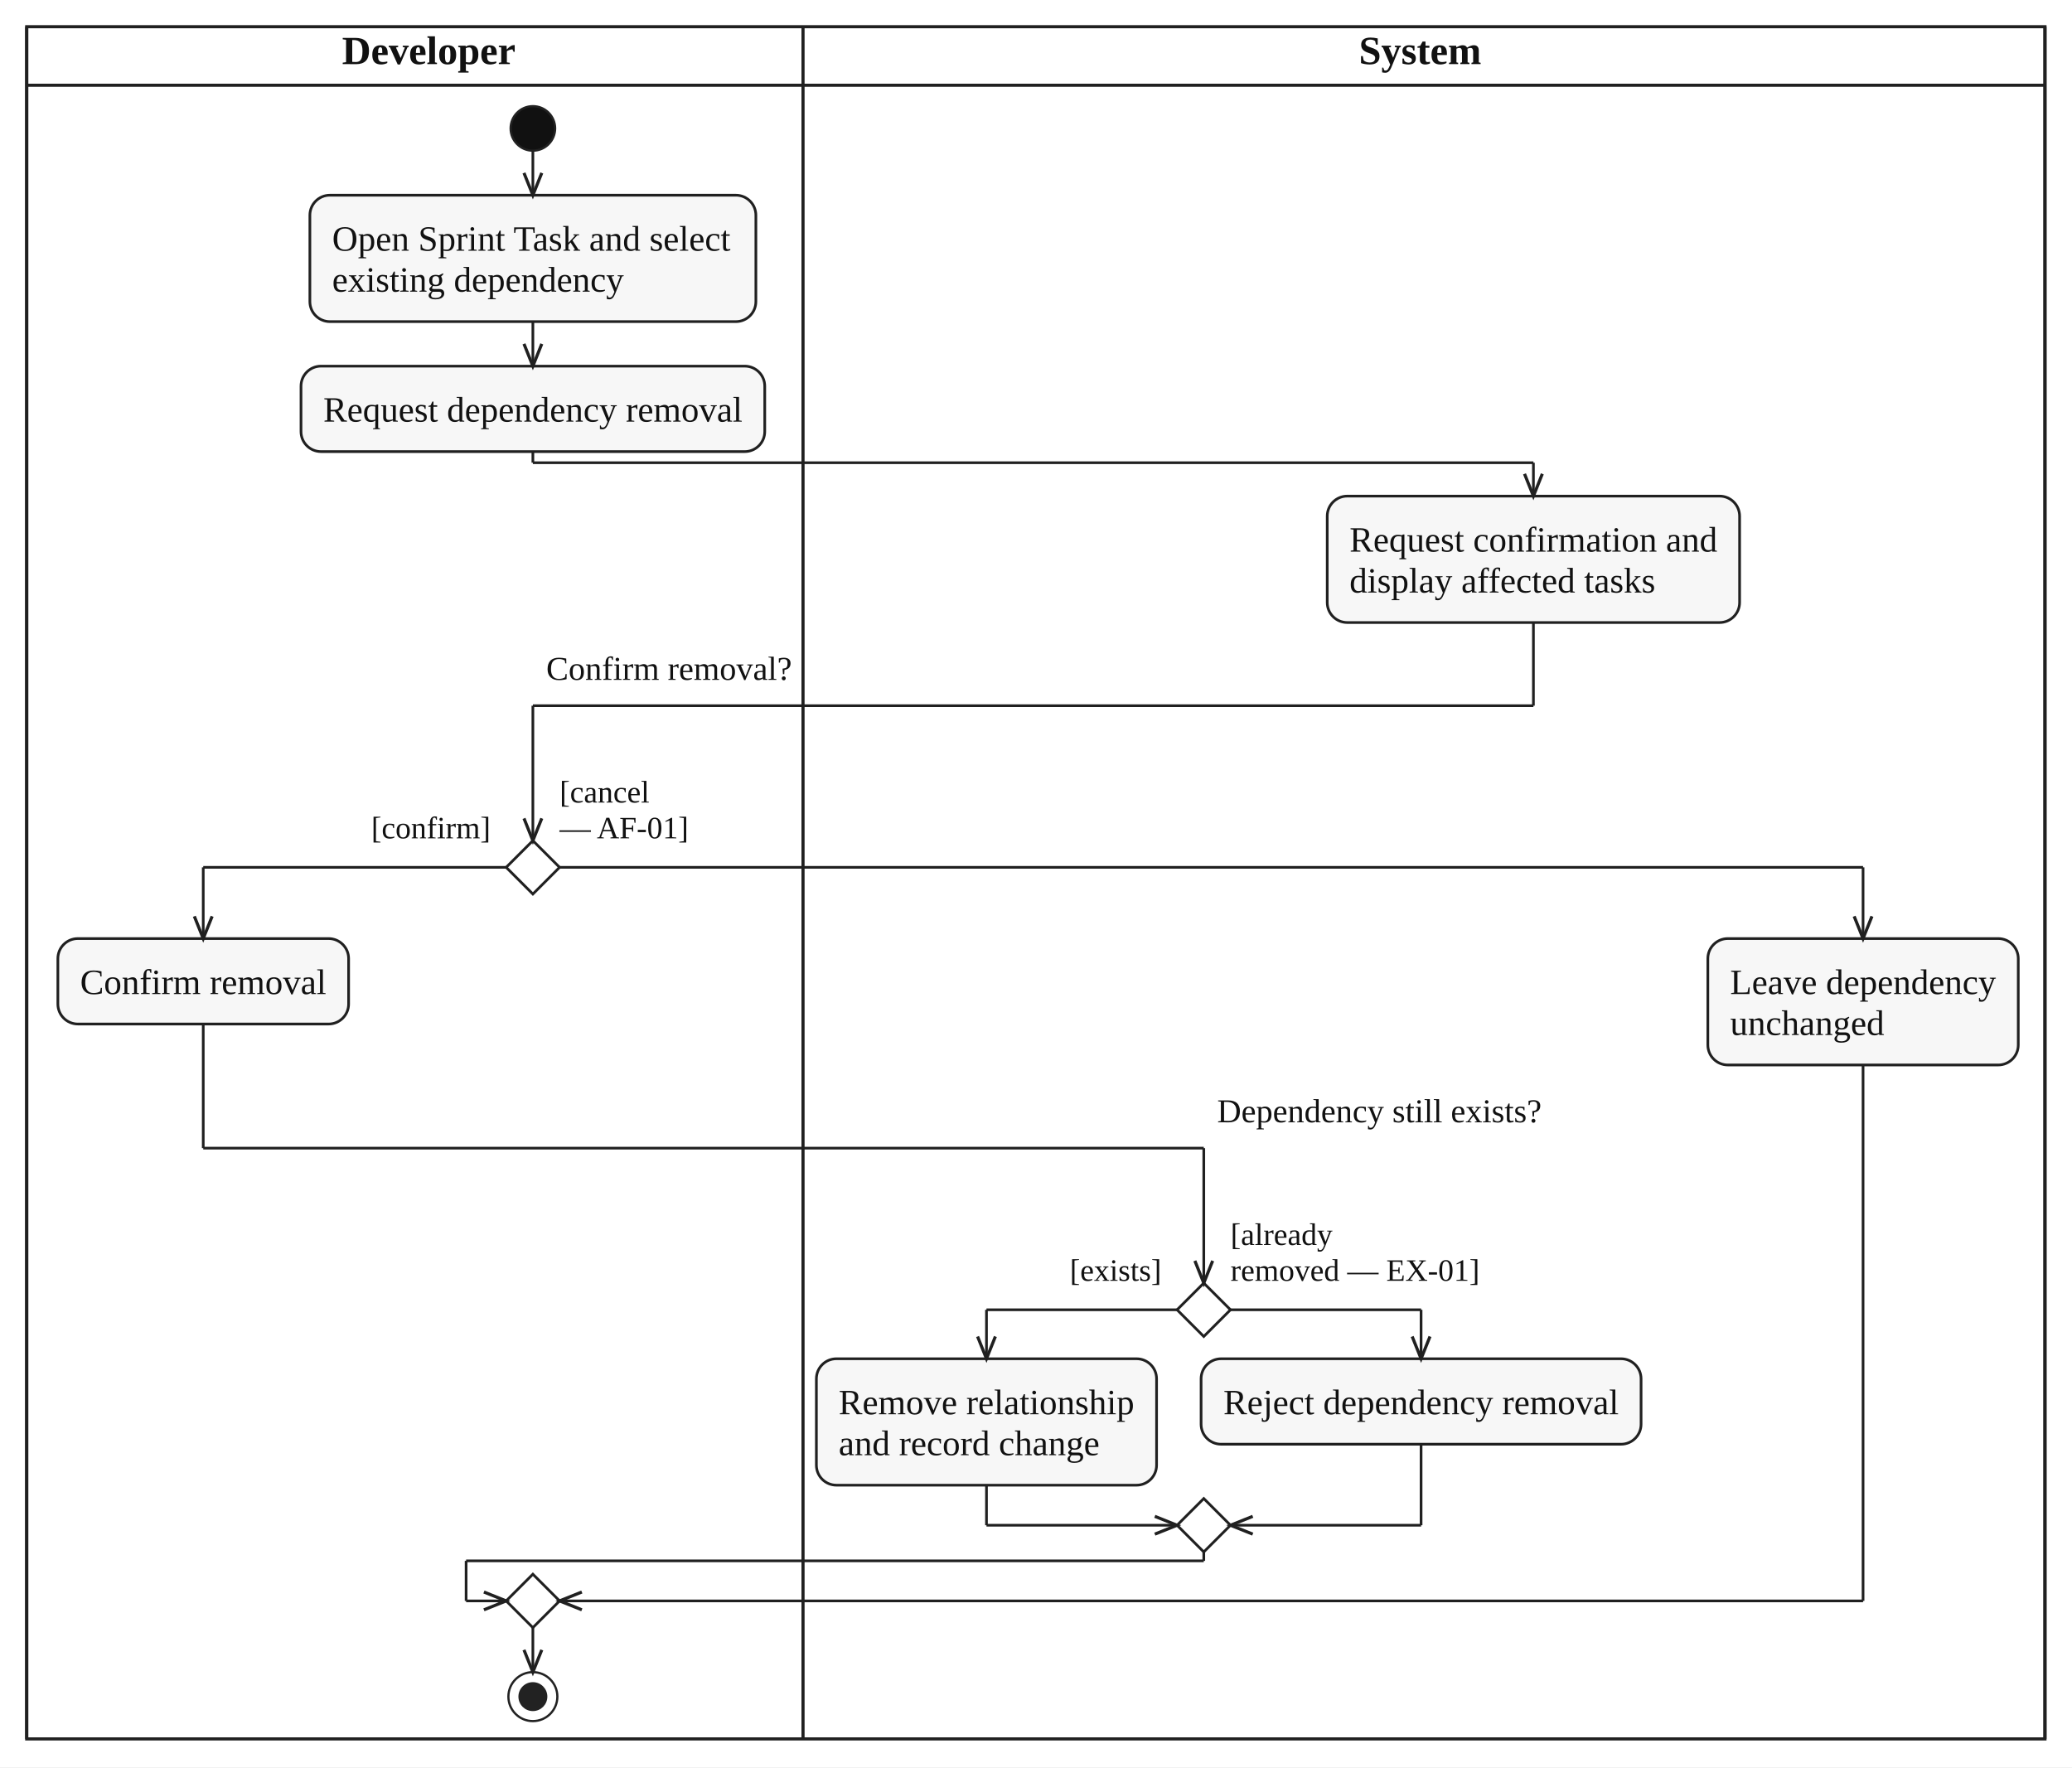
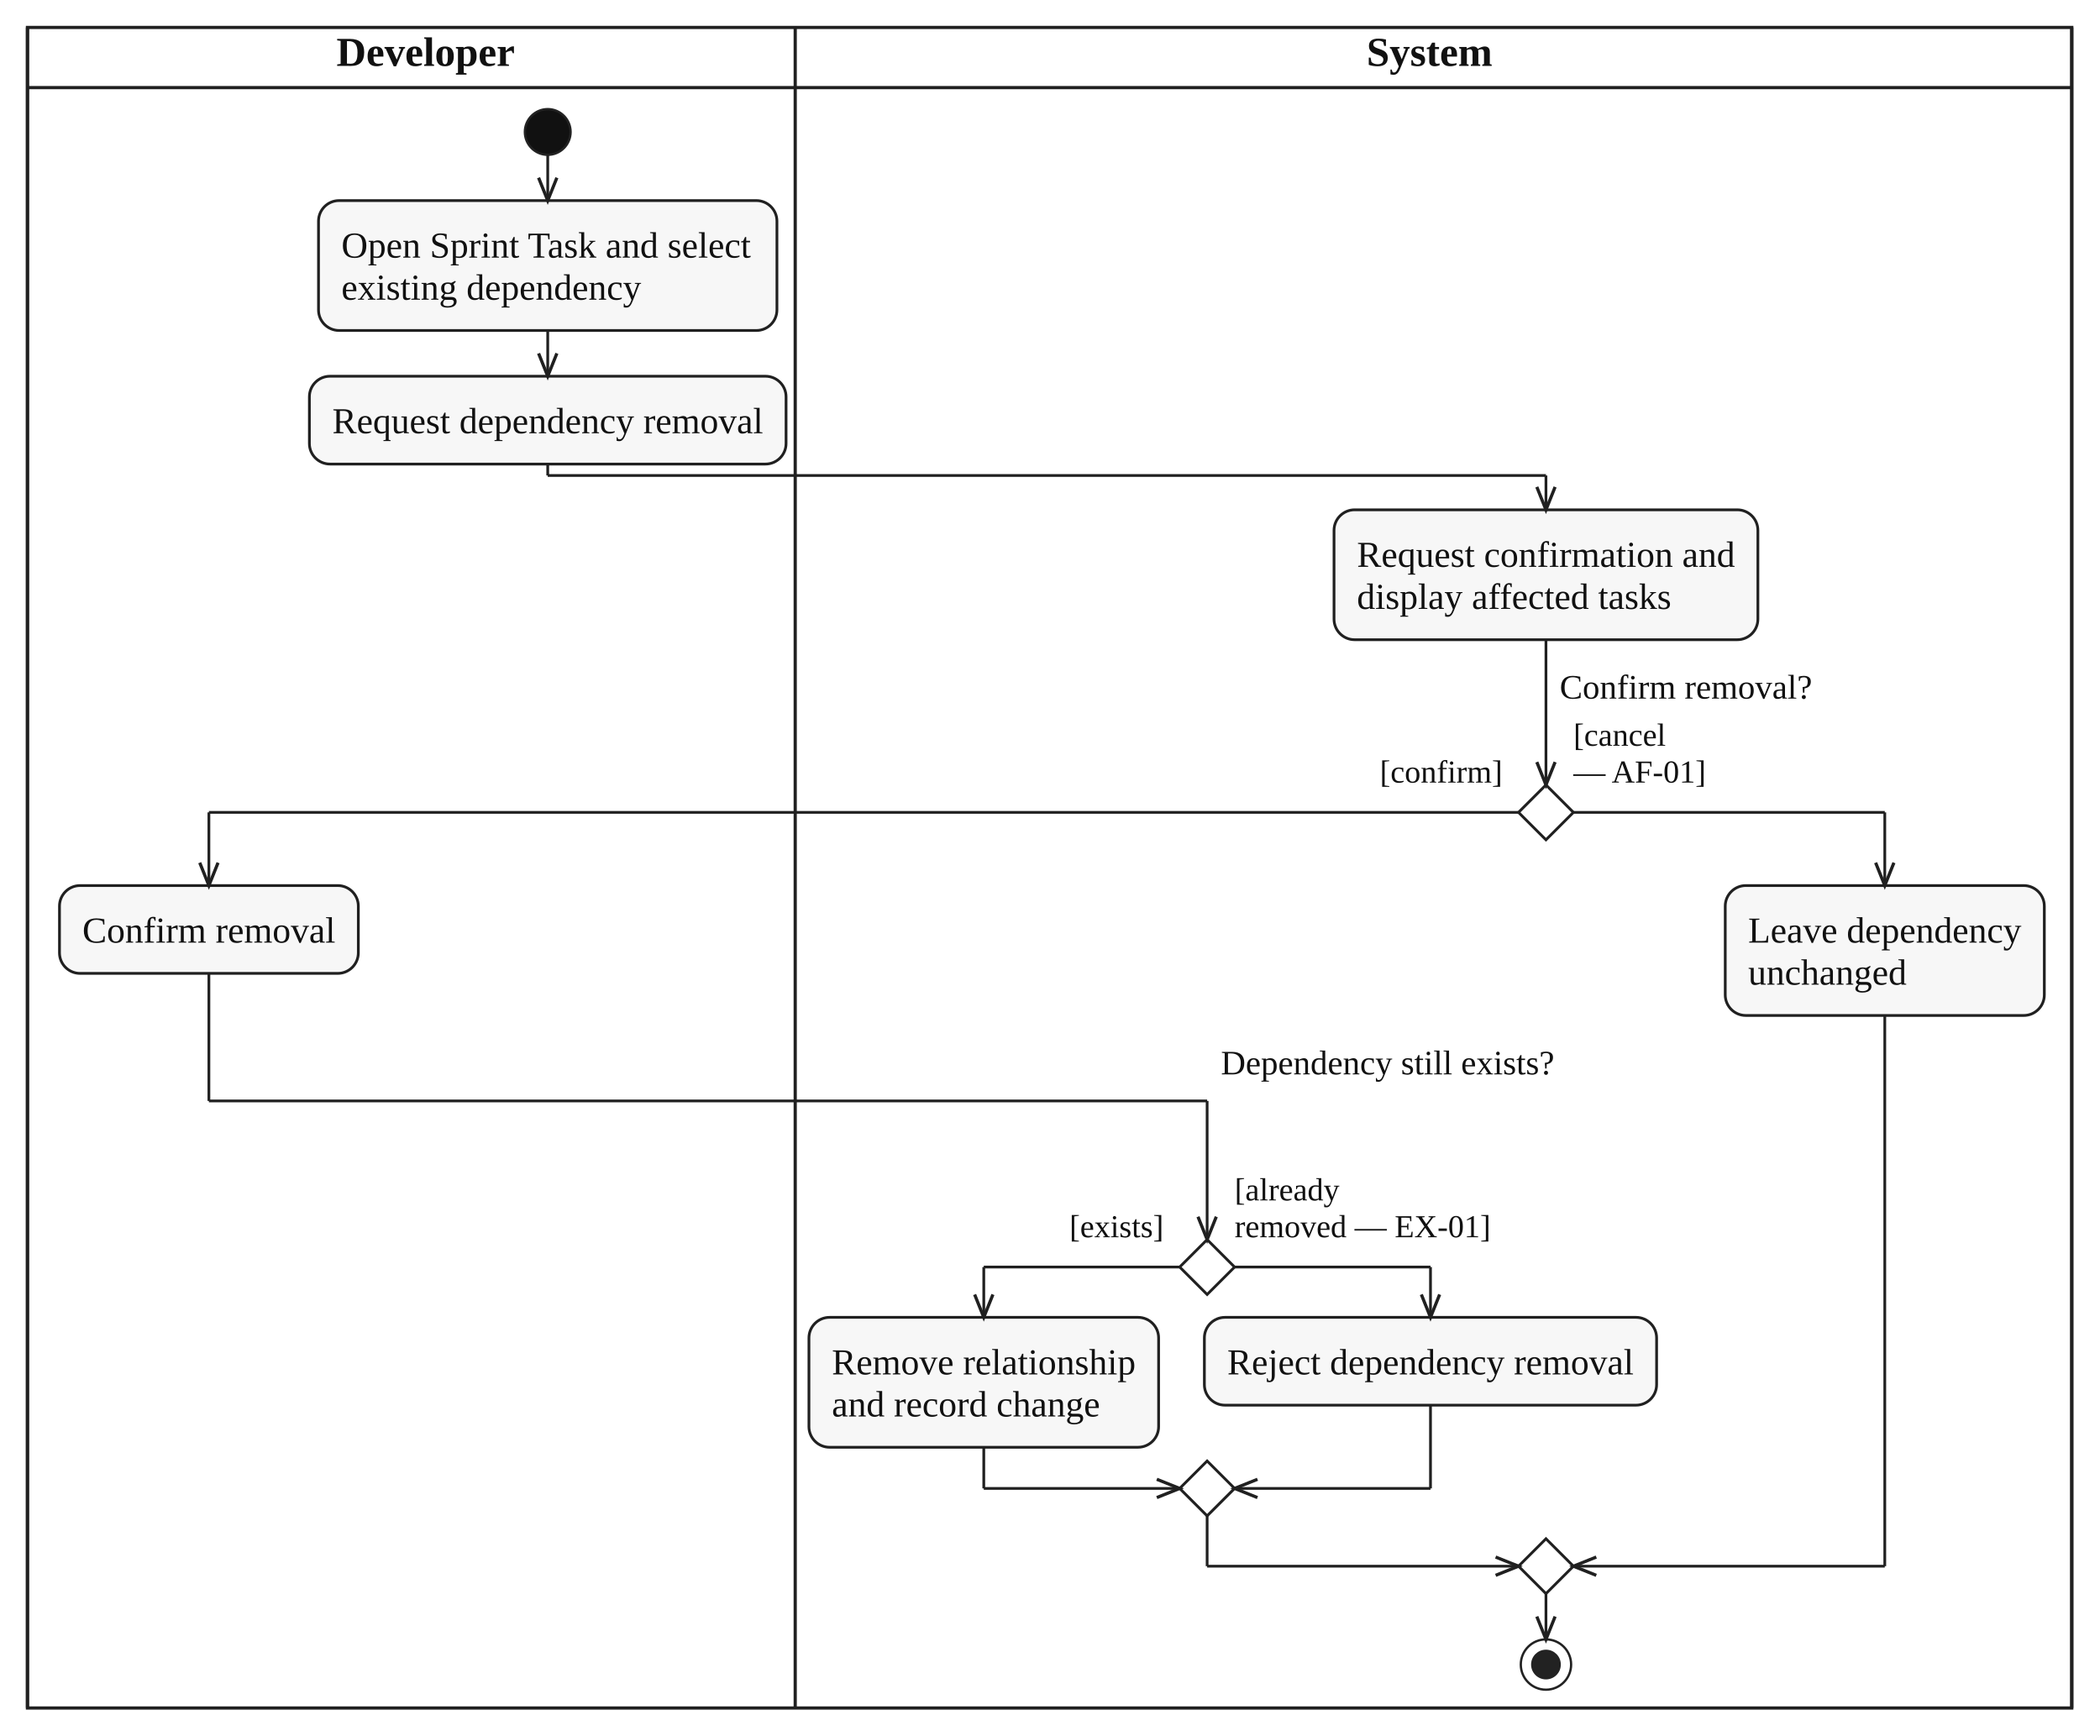
- <svg xmlns="http://www.w3.org/2000/svg" contentStyleType="text/css" height="794px" preserveAspectRatio="none" style="width:931px;height:794px;background:#FFFFFF;" version="1.1" viewBox="-5 0.394 931 794" width="931px" zoomAndPan="magnify" data-pres-formatted="1">
-   <rect id="pres-background" x="-5" y="0.394" width="931" height="794" fill="#FFFFFF" stroke="none" />
+ <svg xmlns="http://www.w3.org/2000/svg" contentStyleType="text/css" height="759px" preserveAspectRatio="none" style="width:918px;height:759px;background:#FFFFFF;" version="1.1" viewBox="-5 0.394 918 759" width="918px" zoomAndPan="magnify" data-pres-formatted="1">
+   <rect id="pres-background" x="-5" y="0.394" width="918" height="759" fill="#FFFFFF" stroke="none" />
  <defs />
  <g>
-     <rect fill="#FFFFFF" height="30.698" style="stroke:#FFFFFF;stroke-width:1.0;" width="892.107" x="15" y="12.394" />
+     <rect fill="#FFFFFF" height="30.698" style="stroke:#FFFFFF;stroke-width:1.0;" width="878.911" x="15" y="12.394" />
    <ellipse cx="234.435" cy="58.092" fill="#111111" rx="10" ry="10" style="stroke:#222222;stroke-width:1.0;" />
    <rect fill="#F7F7F7" height="56.797" rx="9" ry="9" style="stroke:#202020;stroke-width:1.2;" width="200.398" x="134.235" y="88.092" />
    <text fill="#111111" font-family="Times New Roman" font-size="16" lengthAdjust="spacing" textLength="180.398" x="144.235" y="113.029">Open Sprint Task and select</text>
    <text fill="#111111" font-family="Times New Roman" font-size="16" lengthAdjust="spacing" textLength="131.07" x="144.235" y="131.428">existing dependency</text>
    <rect fill="#F7F7F7" height="38.398" rx="9" ry="9" style="stroke:#202020;stroke-width:1.2;" width="208.375" x="130.247" y="164.889" />
    <text fill="#111111" font-family="Times New Roman" font-size="16" lengthAdjust="spacing" textLength="188.375" x="140.247" y="189.826">Request dependency removal</text>
-     <polygon fill="#FFFFFF" points="234.435,378.071,246.435,390.071,234.435,402.071,222.435,390.071,234.435,378.071" style="stroke:#202020;stroke-width:1.2;" />
-     <text fill="#111111" font-family="Times New Roman" font-size="15" lengthAdjust="spacing" textLength="110.383" x="240.435" y="305.832">Confirm removal?</text>
-     <text fill="#111111" font-family="Times New Roman" font-size="15" lengthAdjust="spacing" textLength="3.75" x="240.435" y="323.081"> </text>
-     <text fill="#111111" font-family="Times New Roman" font-size="15" lengthAdjust="spacing" textLength="3.75" x="240.435" y="340.33"> </text>
-     <text fill="#111111" font-family="Times New Roman" font-size="15" lengthAdjust="spacing" textLength="3.75" x="240.435" y="357.578"> </text>
-     <text fill="#111111" font-family="Times New Roman" font-size="15" lengthAdjust="spacing" textLength="3.75" x="240.435" y="374.827"> </text>
-     <text fill="#111111" font-family="Times New Roman" font-size="14" lengthAdjust="spacing" textLength="60.642" x="161.793" y="377.043">[confirm]  </text>
-     <text fill="#111111" font-family="Times New Roman" font-size="6" lengthAdjust="spacing" textLength="1.5" x="161.793" y="385.673"> </text>
-     <text fill="#111111" font-family="Times New Roman" font-size="14" lengthAdjust="spacing" textLength="47.407" x="246.435" y="360.944">  [cancel</text>
-     <text fill="#111111" font-family="Times New Roman" font-size="14" lengthAdjust="spacing" textLength="65.721" x="246.435" y="377.043">  — AF-01]</text>
-     <text fill="#111111" font-family="Times New Roman" font-size="6" lengthAdjust="spacing" textLength="1.5" x="246.435" y="385.673"> </text>
-     <rect fill="#F7F7F7" height="38.398" rx="9" ry="9" style="stroke:#202020;stroke-width:1.2;" width="130.641" x="21" y="422.071" />
-     <text fill="#111111" font-family="Times New Roman" font-size="16" lengthAdjust="spacing" textLength="110.641" x="31" y="447.009">Confirm removal</text>
-     <polygon fill="#FFFFFF" points="234.435,707.652,246.435,719.652,234.435,731.652,222.435,719.652,234.435,707.652" style="stroke:#202020;stroke-width:1.2;" />
-     <ellipse cx="234.435" cy="762.652" fill="none" rx="11" ry="11" style="stroke:#222222;stroke-width:1.0;" />
-     <ellipse cx="234.435" cy="762.652" fill="#222222" rx="6" ry="6" style="stroke:#222222;stroke-width:1.0;" />
-     <line style="stroke:#202020;stroke-width:1.4;" x1="7" x2="7" y1="12.394" y2="781.652" />
-     <rect fill="#F7F7F7" height="56.797" rx="9" ry="9" style="stroke:#202020;stroke-width:1.2;" width="185.289" x="591.356" y="223.287" />
-     <text fill="#111111" font-family="Times New Roman" font-size="16" lengthAdjust="spacing" textLength="165.289" x="601.356" y="248.225">Request confirmation and</text>
-     <text fill="#111111" font-family="Times New Roman" font-size="16" lengthAdjust="spacing" textLength="137.727" x="601.356" y="266.623">display affected tasks</text>
-     <polygon fill="#FFFFFF" points="535.886,576.856,547.886,588.856,535.886,600.856,523.886,588.856,535.886,576.856" style="stroke:#202020;stroke-width:1.2;" />
-     <text fill="#111111" font-family="Times New Roman" font-size="15" lengthAdjust="spacing" textLength="145.796" x="541.886" y="504.617">Dependency still exists?</text>
-     <text fill="#111111" font-family="Times New Roman" font-size="15" lengthAdjust="spacing" textLength="3.75" x="541.886" y="521.865"> </text>
-     <text fill="#111111" font-family="Times New Roman" font-size="15" lengthAdjust="spacing" textLength="3.75" x="541.886" y="539.114"> </text>
-     <text fill="#111111" font-family="Times New Roman" font-size="15" lengthAdjust="spacing" textLength="3.75" x="541.886" y="556.362"> </text>
-     <text fill="#111111" font-family="Times New Roman" font-size="15" lengthAdjust="spacing" textLength="3.75" x="541.886" y="573.611"> </text>
-     <text fill="#111111" font-family="Times New Roman" font-size="14" lengthAdjust="spacing" textLength="48.214" x="475.672" y="575.827">[exists]  </text>
-     <text fill="#111111" font-family="Times New Roman" font-size="6" lengthAdjust="spacing" textLength="1.5" x="475.672" y="584.457"> </text>
-     <text fill="#111111" font-family="Times New Roman" font-size="14" lengthAdjust="spacing" textLength="52.855" x="547.886" y="559.729">  [already</text>
-     <text fill="#111111" font-family="Times New Roman" font-size="14" lengthAdjust="spacing" textLength="118.966" x="547.886" y="575.827">  removed — EX-01]</text>
-     <text fill="#111111" font-family="Times New Roman" font-size="6" lengthAdjust="spacing" textLength="1.5" x="547.886" y="584.457"> </text>
-     <rect fill="#F7F7F7" height="56.797" rx="9" ry="9" style="stroke:#202020;stroke-width:1.2;" width="152.859" x="361.818" y="610.856" />
-     <text fill="#111111" font-family="Times New Roman" font-size="16" lengthAdjust="spacing" textLength="132.859" x="371.818" y="635.793">Remove relationship</text>
-     <text fill="#111111" font-family="Times New Roman" font-size="16" lengthAdjust="spacing" textLength="117.266" x="371.818" y="654.191">and record change</text>
-     <rect fill="#F7F7F7" height="38.398" rx="9" ry="9" style="stroke:#202020;stroke-width:1.2;" width="197.695" x="534.677" y="610.856" />
-     <text fill="#111111" font-family="Times New Roman" font-size="16" lengthAdjust="spacing" textLength="177.695" x="544.677" y="635.793">Reject dependency removal</text>
-     <polygon fill="#FFFFFF" points="535.886,673.652,547.886,685.652,535.886,697.652,523.886,685.652,535.886,673.652" style="stroke:#202020;stroke-width:1.2;" />
-     <rect fill="#F7F7F7" height="56.797" rx="9" ry="9" style="stroke:#202020;stroke-width:1.2;" width="139.484" x="762.373" y="422.071" />
-     <text fill="#111111" font-family="Times New Roman" font-size="16" lengthAdjust="spacing" textLength="119.484" x="772.373" y="447.009">Leave dependency</text>
-     <text fill="#111111" font-family="Times New Roman" font-size="16" lengthAdjust="spacing" textLength="69.305" x="772.373" y="465.407">unchanged</text>
-     <line style="stroke:#202020;stroke-width:1.4;" x1="355.818" x2="355.818" y1="12.394" y2="781.652" />
-     <line style="stroke:#202020;stroke-width:1.4;" x1="913.857" x2="913.857" y1="12.394" y2="781.652" />
+     <rect fill="#F7F7F7" height="38.398" rx="9" ry="9" style="stroke:#202020;stroke-width:1.2;" width="130.641" x="21" y="387.574" />
+     <text fill="#111111" font-family="Times New Roman" font-size="16" lengthAdjust="spacing" textLength="110.641" x="31" y="412.512">Confirm removal</text>
+     <line style="stroke:#202020;stroke-width:1.4;" x1="7" x2="7" y1="12.394" y2="747.155" />
+     <rect fill="#F7F7F7" height="56.797" rx="9" ry="9" style="stroke:#202020;stroke-width:1.2;" width="185.289" x="578.16" y="223.287" />
+     <text fill="#111111" font-family="Times New Roman" font-size="16" lengthAdjust="spacing" textLength="165.289" x="588.16" y="248.225">Request confirmation and</text>
+     <text fill="#111111" font-family="Times New Roman" font-size="16" lengthAdjust="spacing" textLength="137.727" x="588.16" y="266.623">display affected tasks</text>
+     <polygon fill="#FFFFFF" points="670.805,343.574,682.805,355.574,670.805,367.574,658.805,355.574,670.805,343.574" style="stroke:#202020;stroke-width:1.2;" />
+     <text fill="#111111" font-family="Times New Roman" font-size="15" lengthAdjust="spacing" textLength="110.383" x="676.805" y="305.832">Confirm removal?</text>
+     <text fill="#111111" font-family="Times New Roman" font-size="15" lengthAdjust="spacing" textLength="3.75" x="676.805" y="323.081"> </text>
+     <text fill="#111111" font-family="Times New Roman" font-size="15" lengthAdjust="spacing" textLength="3.75" x="676.805" y="340.33"> </text>
+     <text fill="#111111" font-family="Times New Roman" font-size="14" lengthAdjust="spacing" textLength="60.642" x="598.163" y="342.546">[confirm]  </text>
+     <text fill="#111111" font-family="Times New Roman" font-size="6" lengthAdjust="spacing" textLength="1.5" x="598.163" y="351.176"> </text>
+     <text fill="#111111" font-family="Times New Roman" font-size="14" lengthAdjust="spacing" textLength="47.407" x="682.805" y="326.447">  [cancel</text>
+     <text fill="#111111" font-family="Times New Roman" font-size="14" lengthAdjust="spacing" textLength="65.721" x="682.805" y="342.546">  — AF-01]</text>
+     <text fill="#111111" font-family="Times New Roman" font-size="6" lengthAdjust="spacing" textLength="1.5" x="682.805" y="351.176"> </text>
+     <polygon fill="#FFFFFF" points="522.69,542.358,534.69,554.358,522.69,566.358,510.69,554.358,522.69,542.358" style="stroke:#202020;stroke-width:1.2;" />
+     <text fill="#111111" font-family="Times New Roman" font-size="15" lengthAdjust="spacing" textLength="145.796" x="528.69" y="470.12">Dependency still exists?</text>
+     <text fill="#111111" font-family="Times New Roman" font-size="15" lengthAdjust="spacing" textLength="3.75" x="528.69" y="487.368"> </text>
+     <text fill="#111111" font-family="Times New Roman" font-size="15" lengthAdjust="spacing" textLength="3.75" x="528.69" y="504.617"> </text>
+     <text fill="#111111" font-family="Times New Roman" font-size="15" lengthAdjust="spacing" textLength="3.75" x="528.69" y="521.865"> </text>
+     <text fill="#111111" font-family="Times New Roman" font-size="15" lengthAdjust="spacing" textLength="3.75" x="528.69" y="539.114"> </text>
+     <text fill="#111111" font-family="Times New Roman" font-size="14" lengthAdjust="spacing" textLength="48.214" x="462.477" y="541.33">[exists]  </text>
+     <text fill="#111111" font-family="Times New Roman" font-size="6" lengthAdjust="spacing" textLength="1.5" x="462.477" y="549.96"> </text>
+     <text fill="#111111" font-family="Times New Roman" font-size="14" lengthAdjust="spacing" textLength="52.855" x="534.69" y="525.231">  [already</text>
+     <text fill="#111111" font-family="Times New Roman" font-size="14" lengthAdjust="spacing" textLength="118.966" x="534.69" y="541.33">  removed — EX-01]</text>
+     <text fill="#111111" font-family="Times New Roman" font-size="6" lengthAdjust="spacing" textLength="1.5" x="534.69" y="549.96"> </text>
+     <rect fill="#F7F7F7" height="56.797" rx="9" ry="9" style="stroke:#202020;stroke-width:1.2;" width="152.859" x="348.622" y="576.358" />
+     <text fill="#111111" font-family="Times New Roman" font-size="16" lengthAdjust="spacing" textLength="132.859" x="358.622" y="601.296">Remove relationship</text>
+     <text fill="#111111" font-family="Times New Roman" font-size="16" lengthAdjust="spacing" textLength="117.266" x="358.622" y="619.694">and record change</text>
+     <rect fill="#F7F7F7" height="38.398" rx="9" ry="9" style="stroke:#202020;stroke-width:1.2;" width="197.695" x="521.481" y="576.358" />
+     <text fill="#111111" font-family="Times New Roman" font-size="16" lengthAdjust="spacing" textLength="177.695" x="531.481" y="601.296">Reject dependency removal</text>
+     <polygon fill="#FFFFFF" points="522.69,639.155,534.69,651.155,522.69,663.155,510.69,651.155,522.69,639.155" style="stroke:#202020;stroke-width:1.2;" />
+     <rect fill="#F7F7F7" height="56.797" rx="9" ry="9" style="stroke:#202020;stroke-width:1.2;" width="139.484" x="749.177" y="387.574" />
+     <text fill="#111111" font-family="Times New Roman" font-size="16" lengthAdjust="spacing" textLength="119.484" x="759.177" y="412.512">Leave dependency</text>
+     <text fill="#111111" font-family="Times New Roman" font-size="16" lengthAdjust="spacing" textLength="69.305" x="759.177" y="430.91">unchanged</text>
+     <polygon fill="#FFFFFF" points="670.805,673.155,682.805,685.155,670.805,697.155,658.805,685.155,670.805,673.155" style="stroke:#202020;stroke-width:1.2;" />
+     <ellipse cx="670.805" cy="728.155" fill="none" rx="11" ry="11" style="stroke:#222222;stroke-width:1.0;" />
+     <ellipse cx="670.805" cy="728.155" fill="#222222" rx="6" ry="6" style="stroke:#222222;stroke-width:1.0;" />
+     <line style="stroke:#202020;stroke-width:1.4;" x1="342.622" x2="342.622" y1="12.394" y2="747.155" />
+     <line style="stroke:#202020;stroke-width:1.4;" x1="900.661" x2="900.661" y1="12.394" y2="747.155" />
    <line style="stroke:#202020;stroke-width:1.2;" x1="234.435" x2="234.435" y1="68.092" y2="88.092" />
    <polyline points="230.435,78.092 234.435,88.092 238.435,78.092" fill="none" stroke="#202020" stroke-width="1.4" stroke-linejoin="miter" stroke-linecap="butt" class="open-arrowhead" />
    <line style="stroke:#202020;stroke-width:1.2;" x1="234.435" x2="234.435" y1="144.889" y2="164.889" />
    <polyline points="230.435,154.889 234.435,164.889 238.435,154.889" fill="none" stroke="#202020" stroke-width="1.4" stroke-linejoin="miter" stroke-linecap="butt" class="open-arrowhead" />
-     <line style="stroke:#202020;stroke-width:1.2;" x1="222.435" x2="86.32" y1="390.071" y2="390.071" />
-     <line style="stroke:#202020;stroke-width:1.2;" x1="86.32" x2="86.32" y1="390.071" y2="422.071" />
-     <polyline points="82.32,412.071 86.32,422.071 90.32,412.071" fill="none" stroke="#202020" stroke-width="1.4" stroke-linejoin="miter" stroke-linecap="butt" class="open-arrowhead" />
-     <line style="stroke:#202020;stroke-width:1.2;" x1="234.435" x2="234.435" y1="731.652" y2="751.652" />
-     <polyline points="230.435,741.652 234.435,751.652 238.435,741.652" fill="none" stroke="#202020" stroke-width="1.4" stroke-linejoin="miter" stroke-linecap="butt" class="open-arrowhead" />
-     <line style="stroke:#202020;stroke-width:1.2;" x1="523.886" x2="438.248" y1="588.856" y2="588.856" />
-     <line style="stroke:#202020;stroke-width:1.2;" x1="438.248" x2="438.248" y1="588.856" y2="610.856" />
-     <polyline points="434.248,600.856 438.248,610.856 442.248,600.856" fill="none" stroke="#202020" stroke-width="1.4" stroke-linejoin="miter" stroke-linecap="butt" class="open-arrowhead" />
-     <line style="stroke:#202020;stroke-width:1.2;" x1="547.886" x2="633.525" y1="588.856" y2="588.856" />
-     <line style="stroke:#202020;stroke-width:1.2;" x1="633.525" x2="633.525" y1="588.856" y2="610.856" />
-     <polyline points="629.525,600.856 633.525,610.856 637.525,600.856" fill="none" stroke="#202020" stroke-width="1.4" stroke-linejoin="miter" stroke-linecap="butt" class="open-arrowhead" />
-     <line style="stroke:#202020;stroke-width:1.2;" x1="438.248" x2="438.248" y1="667.652" y2="685.652" />
-     <line style="stroke:#202020;stroke-width:1.2;" x1="438.248" x2="523.886" y1="685.652" y2="685.652" />
-     <polyline points="513.886,681.652 523.886,685.652 513.886,689.652" fill="none" stroke="#202020" stroke-width="1.4" stroke-linejoin="miter" stroke-linecap="butt" class="open-arrowhead" />
-     <line style="stroke:#202020;stroke-width:1.2;" x1="633.525" x2="633.525" y1="649.254" y2="685.652" />
-     <line style="stroke:#202020;stroke-width:1.2;" x1="633.525" x2="547.886" y1="685.652" y2="685.652" />
-     <polyline points="557.886,681.652 547.886,685.652 557.886,689.652" fill="none" stroke="#202020" stroke-width="1.4" stroke-linejoin="miter" stroke-linecap="butt" class="open-arrowhead" />
+     <line style="stroke:#202020;stroke-width:1.2;" x1="510.69" x2="425.052" y1="554.358" y2="554.358" />
+     <line style="stroke:#202020;stroke-width:1.2;" x1="425.052" x2="425.052" y1="554.358" y2="576.358" />
+     <polyline points="421.052,566.358 425.052,576.358 429.052,566.358" fill="none" stroke="#202020" stroke-width="1.4" stroke-linejoin="miter" stroke-linecap="butt" class="open-arrowhead" />
+     <line style="stroke:#202020;stroke-width:1.2;" x1="534.69" x2="620.329" y1="554.358" y2="554.358" />
+     <line style="stroke:#202020;stroke-width:1.2;" x1="620.329" x2="620.329" y1="554.358" y2="576.358" />
+     <polyline points="616.329,566.358 620.329,576.358 624.329,566.358" fill="none" stroke="#202020" stroke-width="1.4" stroke-linejoin="miter" stroke-linecap="butt" class="open-arrowhead" />
+     <line style="stroke:#202020;stroke-width:1.2;" x1="425.052" x2="425.052" y1="633.155" y2="651.155" />
+     <line style="stroke:#202020;stroke-width:1.2;" x1="425.052" x2="510.69" y1="651.155" y2="651.155" />
+     <polyline points="500.69,647.155 510.69,651.155 500.69,655.155" fill="none" stroke="#202020" stroke-width="1.4" stroke-linejoin="miter" stroke-linecap="butt" class="open-arrowhead" />
+     <line style="stroke:#202020;stroke-width:1.2;" x1="620.329" x2="620.329" y1="614.757" y2="651.155" />
+     <line style="stroke:#202020;stroke-width:1.2;" x1="620.329" x2="534.69" y1="651.155" y2="651.155" />
+     <polyline points="544.69,647.155 534.69,651.155 544.69,655.155" fill="none" stroke="#202020" stroke-width="1.4" stroke-linejoin="miter" stroke-linecap="butt" class="open-arrowhead" />
+     <line style="stroke:#202020;stroke-width:1.2;" x1="682.805" x2="818.919" y1="355.574" y2="355.574" />
+     <line style="stroke:#202020;stroke-width:1.2;" x1="818.919" x2="818.919" y1="355.574" y2="387.574" />
+     <polyline points="814.919,377.574 818.919,387.574 822.919,377.574" fill="none" stroke="#202020" stroke-width="1.4" stroke-linejoin="miter" stroke-linecap="butt" class="open-arrowhead" />
+     <line style="stroke:#202020;stroke-width:1.2;" x1="522.69" x2="522.69" y1="663.155" y2="685.155" />
+     <line style="stroke:#202020;stroke-width:1.2;" x1="522.69" x2="658.805" y1="685.155" y2="685.155" />
+     <polyline points="648.805,681.155 658.805,685.155 648.805,689.155" fill="none" stroke="#202020" stroke-width="1.4" stroke-linejoin="miter" stroke-linecap="butt" class="open-arrowhead" />
+     <line style="stroke:#202020;stroke-width:1.2;" x1="818.919" x2="818.919" y1="444.371" y2="685.155" />
+     <line style="stroke:#202020;stroke-width:1.2;" x1="818.919" x2="682.805" y1="685.155" y2="685.155" />
+     <polyline points="692.805,681.155 682.805,685.155 692.805,689.155" fill="none" stroke="#202020" stroke-width="1.4" stroke-linejoin="miter" stroke-linecap="butt" class="open-arrowhead" />
+     <line style="stroke:#202020;stroke-width:1.2;" x1="670.805" x2="670.805" y1="280.084" y2="343.574" />
+     <polyline points="666.805,333.574 670.805,343.574 674.805,333.574" fill="none" stroke="#202020" stroke-width="1.4" stroke-linejoin="miter" stroke-linecap="butt" class="open-arrowhead" />
+     <line style="stroke:#202020;stroke-width:1.2;" x1="670.805" x2="670.805" y1="697.155" y2="717.155" />
+     <polyline points="666.805,707.155 670.805,717.155 674.805,707.155" fill="none" stroke="#202020" stroke-width="1.4" stroke-linejoin="miter" stroke-linecap="butt" class="open-arrowhead" />
    <line style="stroke:#202020;stroke-width:1.2;" x1="234.435" x2="234.435" y1="203.287" y2="208.287" />
-     <line style="stroke:#202020;stroke-width:1.2;" x1="234.435" x2="684" y1="208.287" y2="208.287" />
-     <line style="stroke:#202020;stroke-width:1.2;" x1="684" x2="684" y1="208.287" y2="223.287" />
-     <polyline points="680,213.287 684,223.287 688,213.287" fill="none" stroke="#202020" stroke-width="1.4" stroke-linejoin="miter" stroke-linecap="butt" class="open-arrowhead" />
-     <line style="stroke:#202020;stroke-width:1.2;" x1="86.32" x2="86.32" y1="460.47" y2="516.234" />
-     <line style="stroke:#202020;stroke-width:1.2;" x1="86.32" x2="535.886" y1="516.234" y2="516.234" />
-     <line style="stroke:#202020;stroke-width:1.2;" x1="535.886" x2="535.886" y1="516.234" y2="576.856" />
-     <polyline points="531.886,566.856 535.886,576.856 539.886,566.856" fill="none" stroke="#202020" stroke-width="1.4" stroke-linejoin="miter" stroke-linecap="butt" class="open-arrowhead" />
-     <line style="stroke:#202020;stroke-width:1.2;" x1="246.435" x2="832.115" y1="390.071" y2="390.071" />
-     <line style="stroke:#202020;stroke-width:1.2;" x1="832.115" x2="832.115" y1="390.071" y2="422.071" />
-     <polyline points="828.115,412.071 832.115,422.071 836.115,412.071" fill="none" stroke="#202020" stroke-width="1.4" stroke-linejoin="miter" stroke-linecap="butt" class="open-arrowhead" />
-     <line style="stroke:#202020;stroke-width:1.2;" x1="535.886" x2="535.886" y1="697.652" y2="701.652" />
-     <line style="stroke:#202020;stroke-width:1.2;" x1="535.886" x2="204.435" y1="701.652" y2="701.652" />
-     <line style="stroke:#202020;stroke-width:1.2;" x1="204.435" x2="204.435" y1="701.652" y2="719.652" />
-     <line style="stroke:#202020;stroke-width:1.2;" x1="204.435" x2="222.435" y1="719.652" y2="719.652" />
-     <polyline points="212.435,715.652 222.435,719.652 212.435,723.652" fill="none" stroke="#202020" stroke-width="1.4" stroke-linejoin="miter" stroke-linecap="butt" class="open-arrowhead" />
-     <line style="stroke:#202020;stroke-width:1.2;" x1="832.115" x2="832.115" y1="478.868" y2="719.652" />
-     <line style="stroke:#202020;stroke-width:1.2;" x1="832.115" x2="246.435" y1="719.652" y2="719.652" />
-     <polyline points="256.435,715.652 246.435,719.652 256.435,723.652" fill="none" stroke="#202020" stroke-width="1.4" stroke-linejoin="miter" stroke-linecap="butt" class="open-arrowhead" />
-     <line style="stroke:#202020;stroke-width:1.2;" x1="684" x2="684" y1="280.084" y2="317.45" />
-     <line style="stroke:#202020;stroke-width:1.2;" x1="684" x2="234.435" y1="317.45" y2="317.45" />
-     <line style="stroke:#202020;stroke-width:1.2;" x1="234.435" x2="234.435" y1="317.45" y2="378.071" />
-     <polyline points="230.435,368.071 234.435,378.071 238.435,368.071" fill="none" stroke="#202020" stroke-width="1.4" stroke-linejoin="miter" stroke-linecap="butt" class="open-arrowhead" />
-     <text fill="#111111" font-family="Times New Roman" font-size="18" font-weight="bold" lengthAdjust="spacing" textLength="77.968" x="148.675" y="29.198">Developer</text>
-     <text fill="#111111" font-family="Times New Roman" font-size="7" font-weight="bold" lengthAdjust="spacing" textLength="1.75" x="144.175" y="39.627"> </text>
-     <text fill="#111111" font-family="Times New Roman" font-size="18" font-weight="bold" lengthAdjust="spacing" textLength="54.993" x="605.591" y="29.198">System</text>
-     <text fill="#111111" font-family="Times New Roman" font-size="7" font-weight="bold" lengthAdjust="spacing" textLength="1.75" x="601.091" y="39.627"> </text>
+     <line style="stroke:#202020;stroke-width:1.2;" x1="234.435" x2="670.805" y1="208.287" y2="208.287" />
+     <line style="stroke:#202020;stroke-width:1.2;" x1="670.805" x2="670.805" y1="208.287" y2="223.287" />
+     <polyline points="666.805,213.287 670.805,223.287 674.805,213.287" fill="none" stroke="#202020" stroke-width="1.4" stroke-linejoin="miter" stroke-linecap="butt" class="open-arrowhead" />
+     <line style="stroke:#202020;stroke-width:1.2;" x1="86.32" x2="86.32" y1="425.973" y2="481.737" />
+     <line style="stroke:#202020;stroke-width:1.2;" x1="86.32" x2="522.69" y1="481.737" y2="481.737" />
+     <line style="stroke:#202020;stroke-width:1.2;" x1="522.69" x2="522.69" y1="481.737" y2="542.358" />
+     <polyline points="518.69,532.358 522.69,542.358 526.69,532.358" fill="none" stroke="#202020" stroke-width="1.4" stroke-linejoin="miter" stroke-linecap="butt" class="open-arrowhead" />
+     <line style="stroke:#202020;stroke-width:1.2;" x1="658.805" x2="86.32" y1="355.574" y2="355.574" />
+     <line style="stroke:#202020;stroke-width:1.2;" x1="86.32" x2="86.32" y1="355.574" y2="387.574" />
+     <polyline points="82.32,377.574 86.32,387.574 90.32,377.574" fill="none" stroke="#202020" stroke-width="1.4" stroke-linejoin="miter" stroke-linecap="butt" class="open-arrowhead" />
+     <text fill="#111111" font-family="Times New Roman" font-size="18" font-weight="bold" lengthAdjust="spacing" textLength="77.968" x="142.077" y="29.198">Developer</text>
+     <text fill="#111111" font-family="Times New Roman" font-size="7" font-weight="bold" lengthAdjust="spacing" textLength="1.75" x="137.577" y="39.627"> </text>
+     <text fill="#111111" font-family="Times New Roman" font-size="18" font-weight="bold" lengthAdjust="spacing" textLength="54.993" x="592.395" y="29.198">System</text>
+     <text fill="#111111" font-family="Times New Roman" font-size="7" font-weight="bold" lengthAdjust="spacing" textLength="1.75" x="587.895" y="39.627"> </text>
  </g>
  <g id="pres-frame" fill="none" stroke="#202020" stroke-width="1.4">
-     <rect x="7" y="12.394" width="906.857" height="769.259" />
-     <line x1="7" x2="913.857" y1="38.698" y2="38.698" />
+     <rect x="7" y="12.394" width="893.661" height="734.762" />
+     <line x1="7" x2="900.661" y1="38.698" y2="38.698" />
  </g>
</svg>
